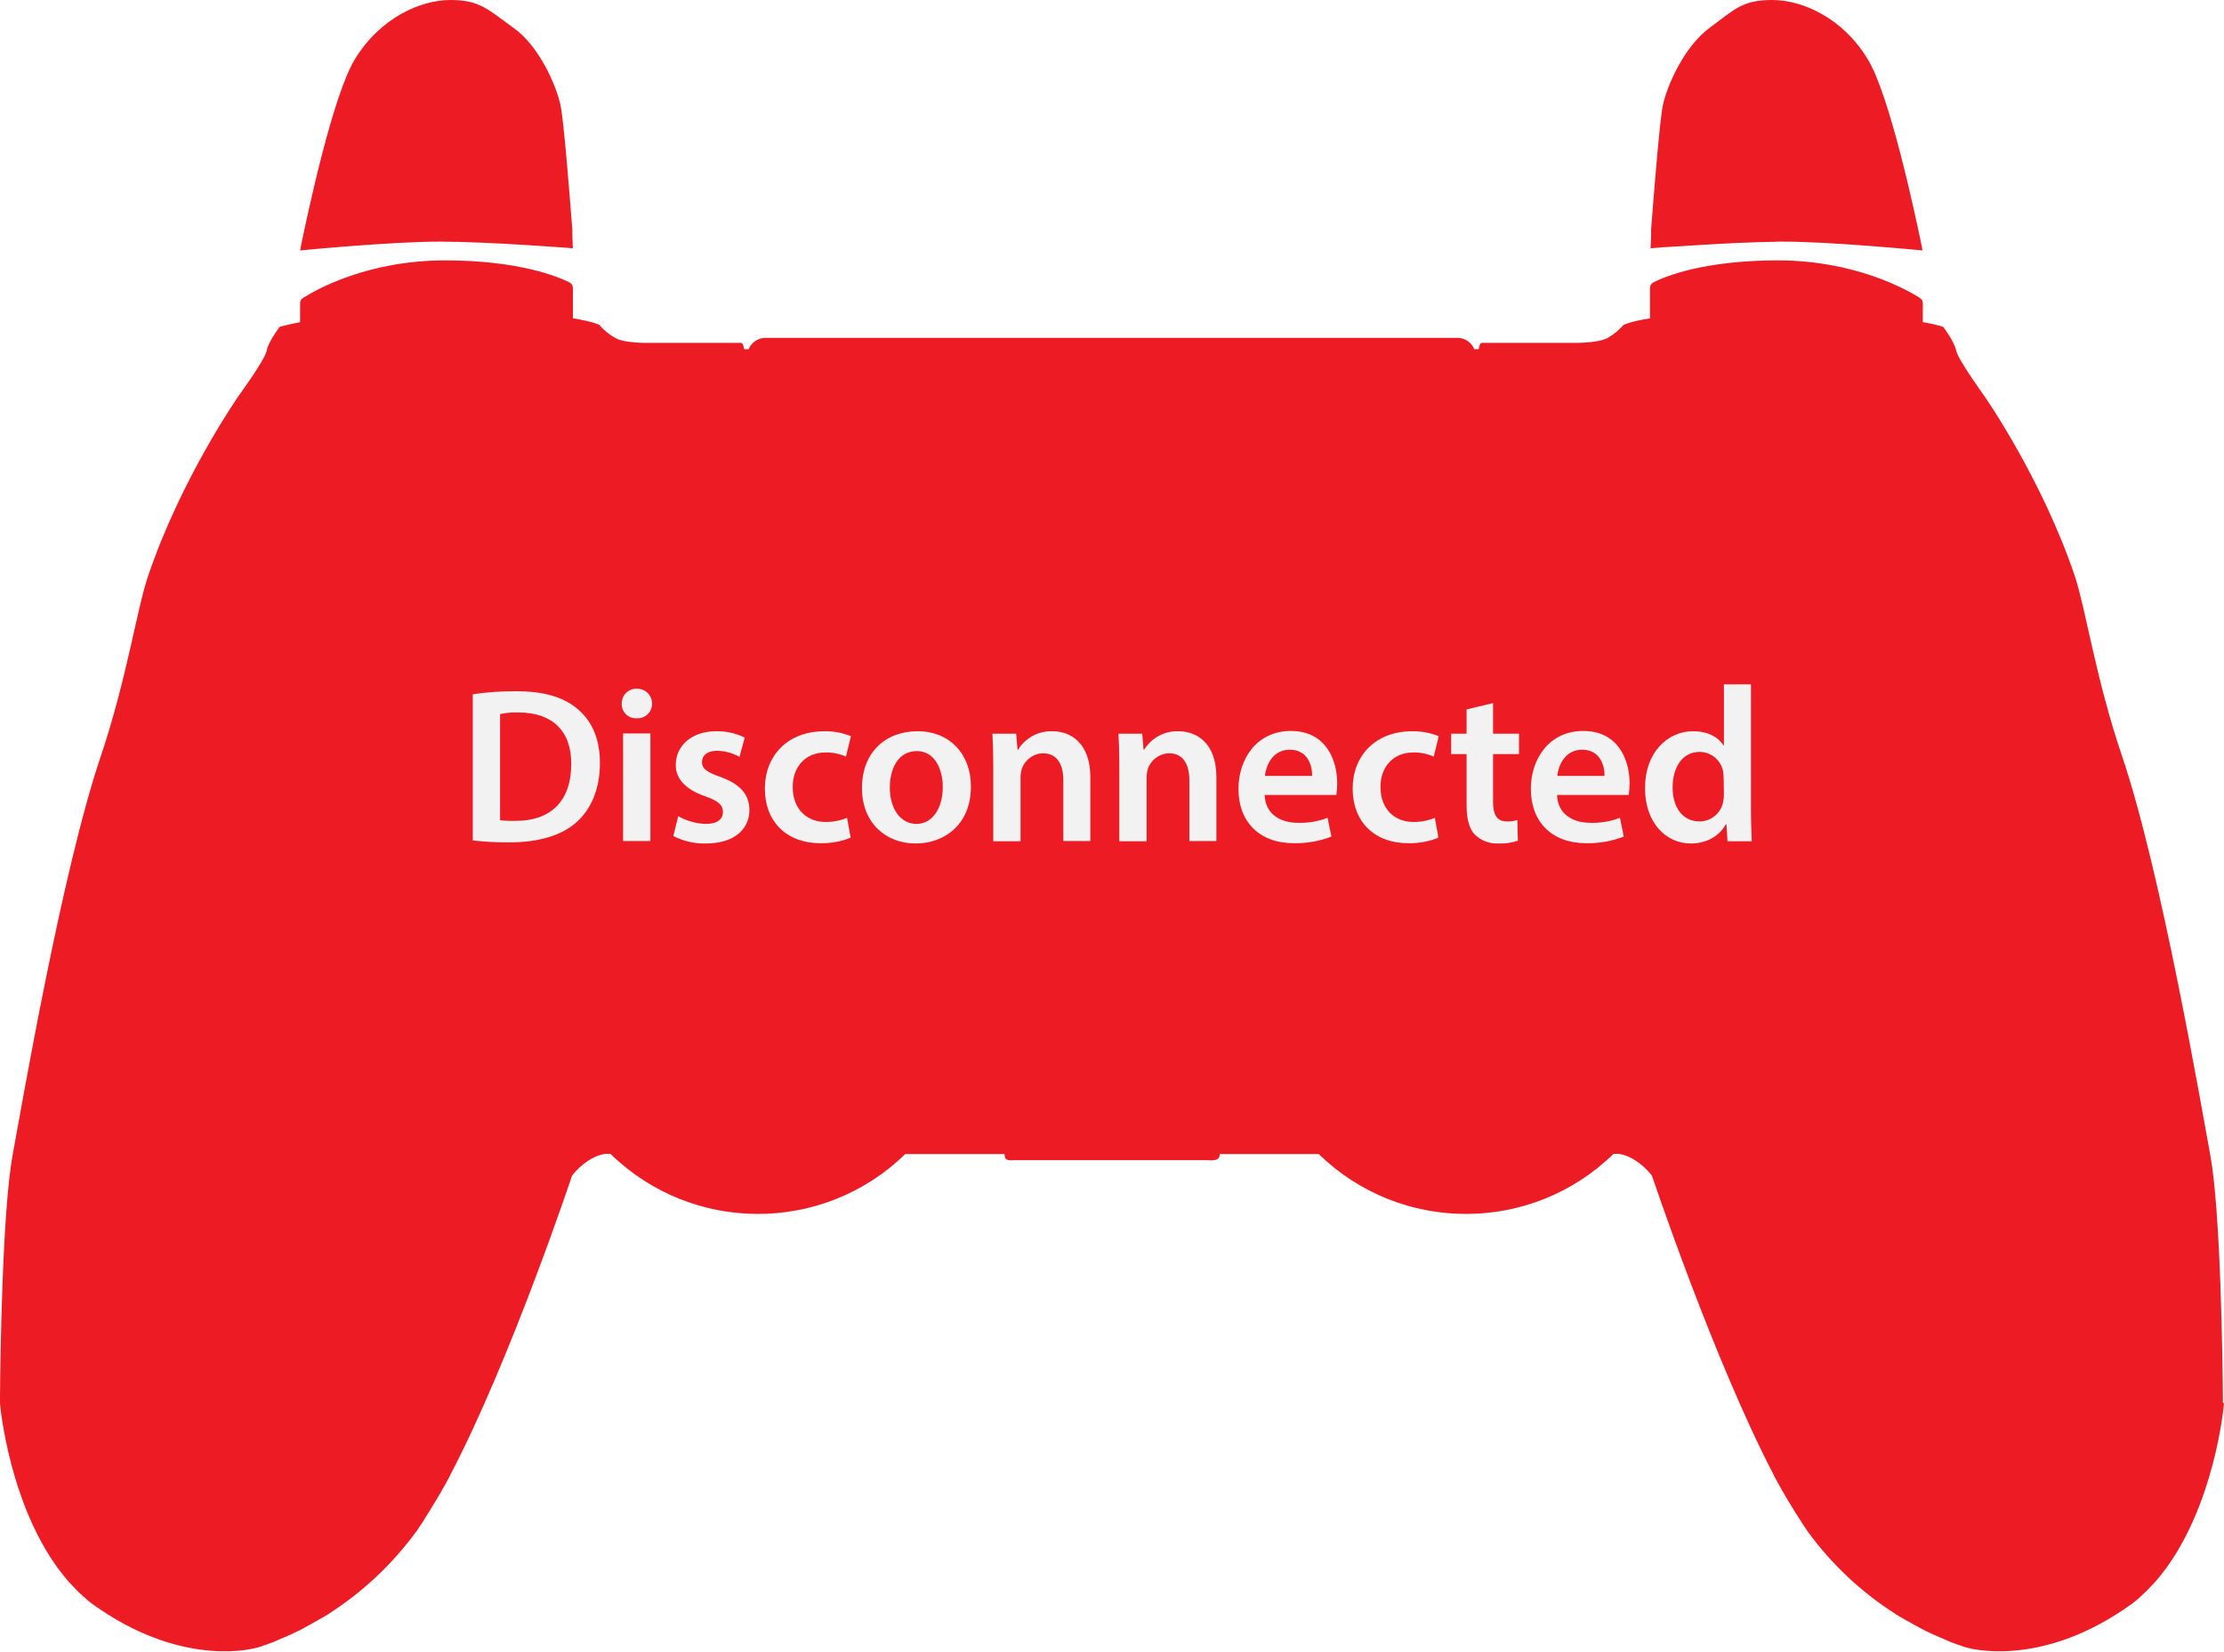
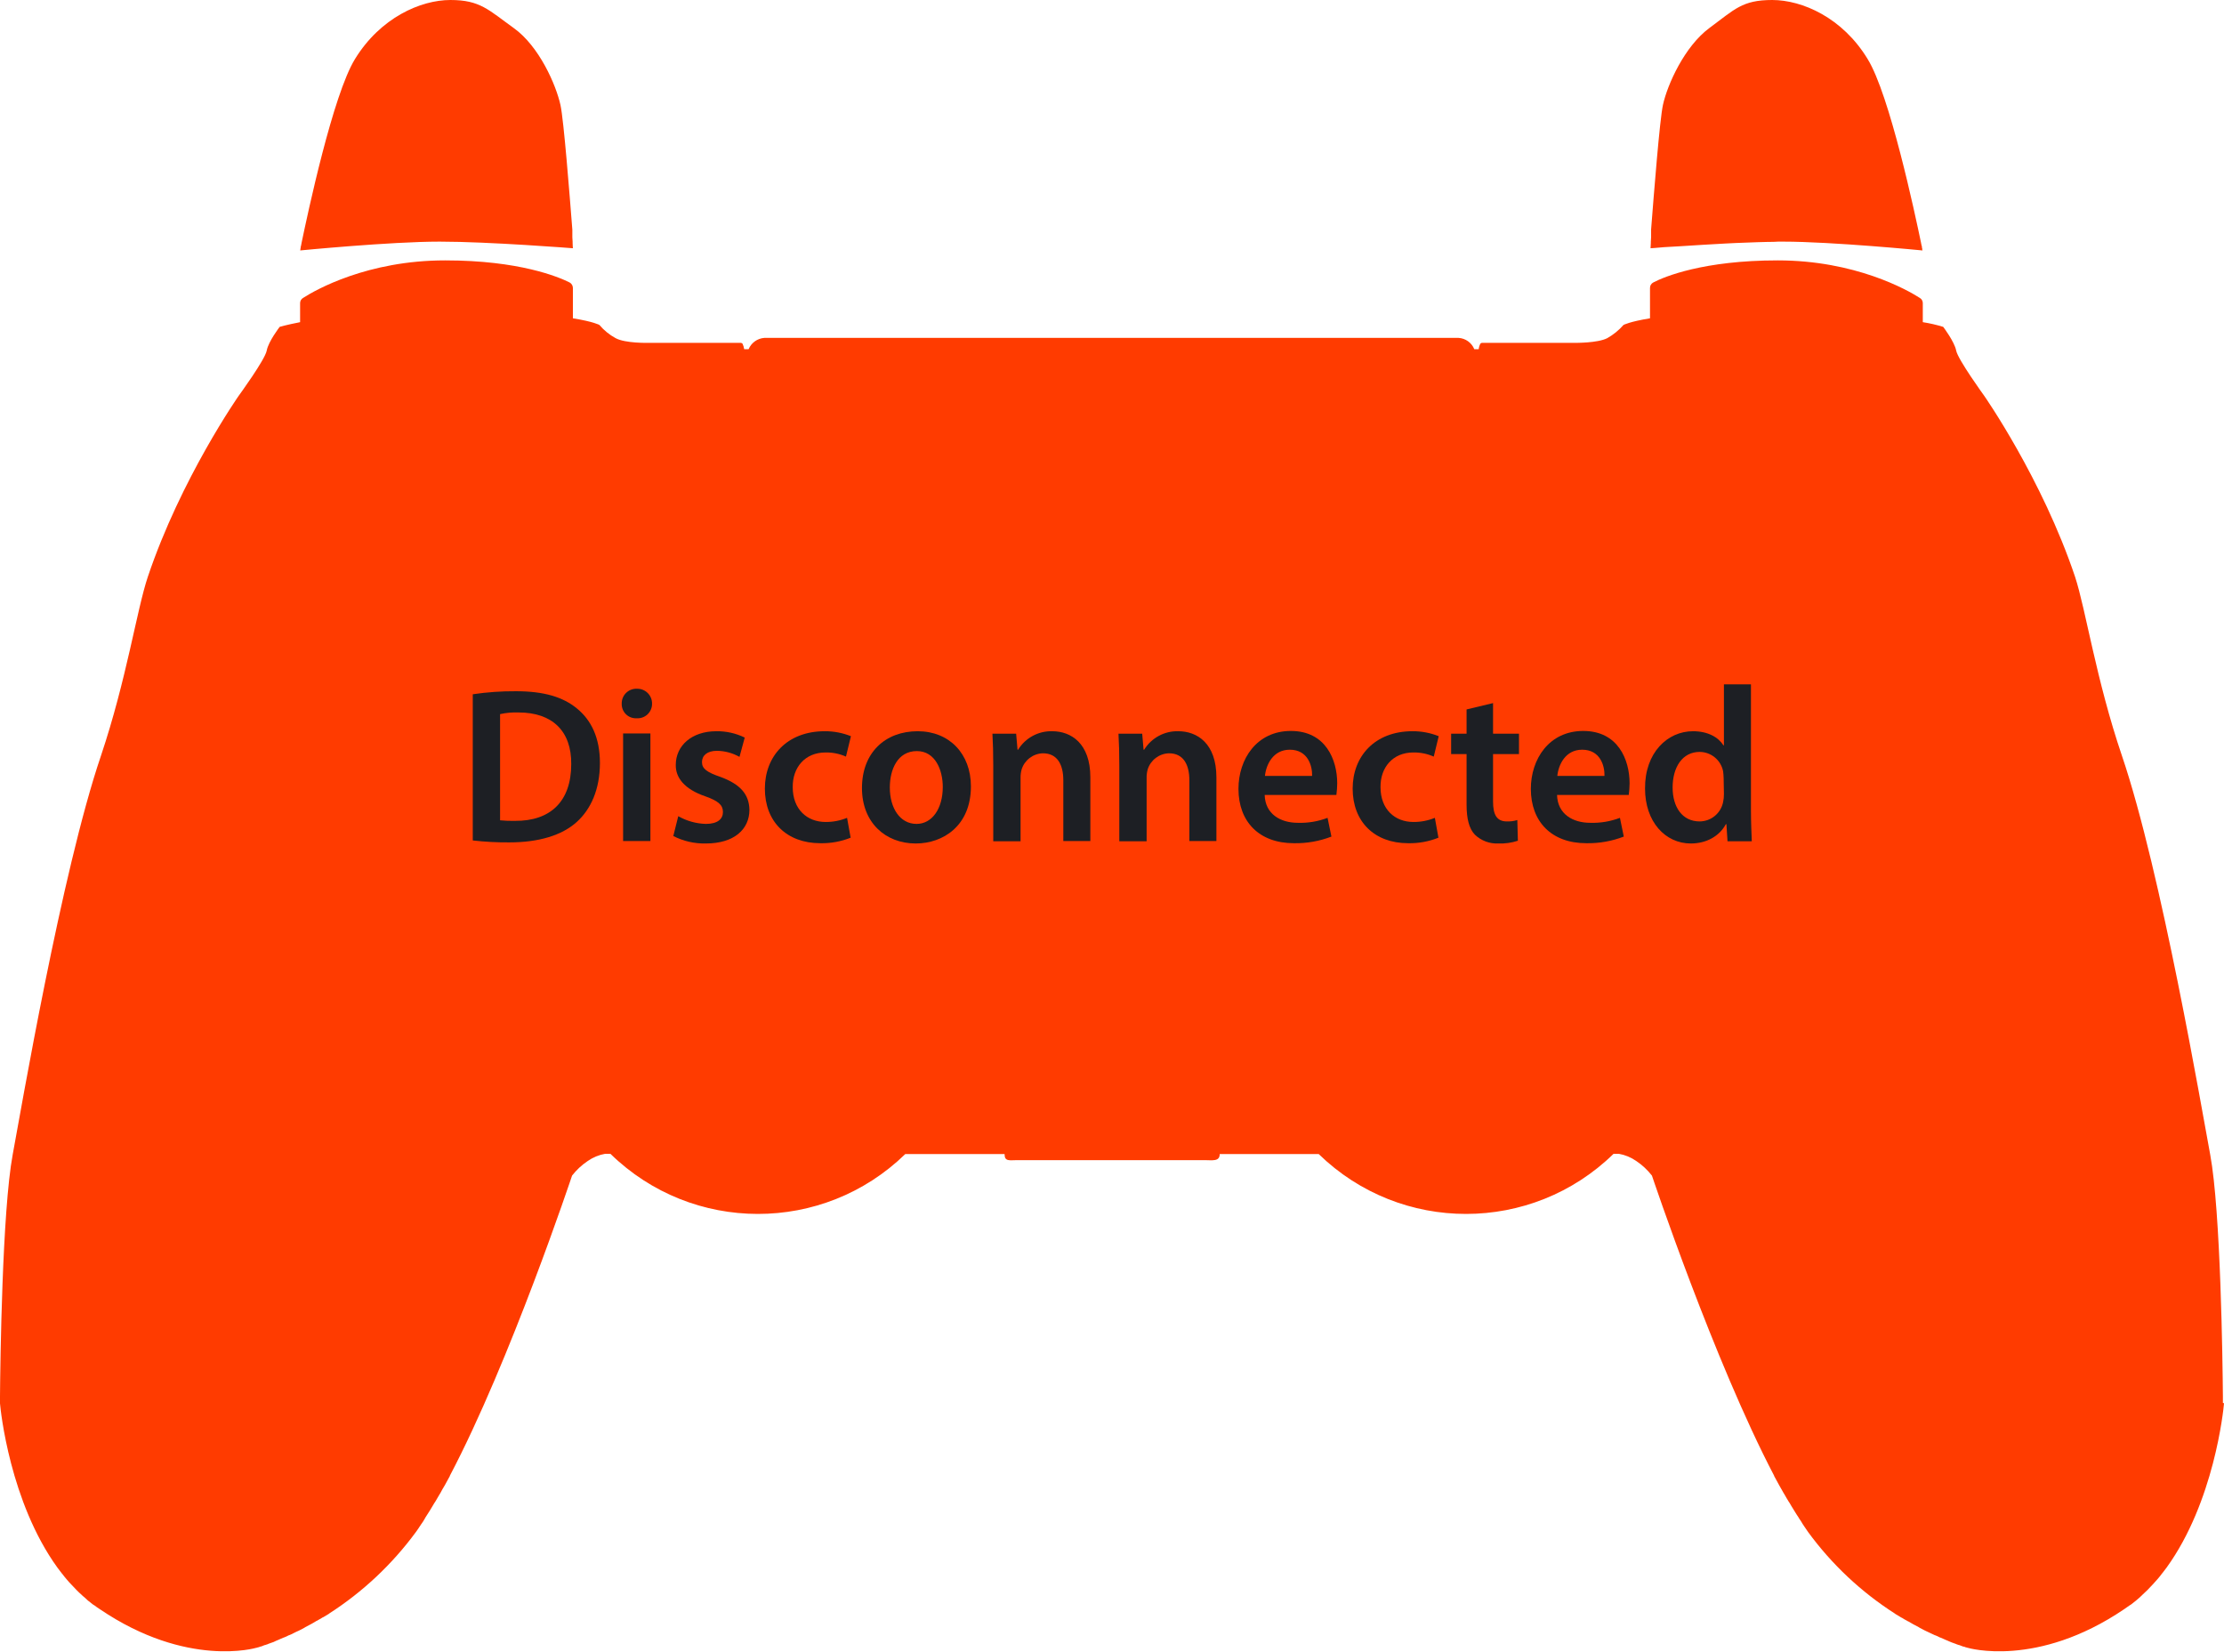
<svg xmlns="http://www.w3.org/2000/svg" id="Layer_1" data-name="Layer 1" width="806.3" height="598.67" viewBox="0 0 806.3 598.67">
  <defs>
    <style>
      .cls-1 {
-         fill: #ed1c24;
+         fill: #ff3b00;
      }

      .cls-2 {
-         fill: #f2f2f2;
+         fill: #1d1f24;
      }
    </style>
  </defs>
  <g>
    <path class="cls-1" d="M806,508.6h0v-2.4c-.1-12.4-.8-67.1-4.6-87.6-2.9-15.5-17.7-102.5-32-144.6-9.4-27.7-13.1-53-17-64.9-12-35.7-33-65.7-33-65.7s-9.5-13.1-10.1-16.3-4.7-8.6-4.7-8.6a53.73,53.73,0,0,0-7.4-1.7h0v-6.9a2.14,2.14,0,0,0-1.1-1.9c-4.5-2.9-23.4-13.6-51.5-13.6-26.9,0-41.1,5.9-45.1,8a2.2,2.2,0,0,0-1.2,2v11h0c-7.4,1.2-9.6,2.4-9.6,2.4a22.51,22.51,0,0,1-5.9,4.8c-3.5,1.8-11.7,1.7-11.7,1.7H537.7a1,1,0,0,0-.9.3,5.3,5.3,0,0,0-.6,2h-1.6a6.6,6.6,0,0,0-5.7-4.1H277.2a6.72,6.72,0,0,0-5.7,4.1h-1.6a7.13,7.13,0,0,0-.6-2,1.06,1.06,0,0,0-.9-.3H235s-8.2.2-11.7-1.7a20.51,20.51,0,0,1-5.9-4.8s-2.1-1.2-9.6-2.4h0v-11a2.27,2.27,0,0,0-1.2-2c-4-2-18.2-8-45.1-8-28.2,0-47,10.7-51.5,13.6a2.14,2.14,0,0,0-1.1,1.9v6.9h0c-5.1,1-7.4,1.7-7.4,1.7s-4.1,5.3-4.7,8.6-10.1,16.3-10.1,16.3-21,30-33,65.7c-4,11.9-7.7,37.2-17,64.9C22.4,316.1,7.6,403.1,4.7,418.6.9,439.1.2,493.8.1,506.2v2.4h0v.2h0c.2,2.5,3.6,35.7,20.8,59.5h0c.5.7,1.1,1.4,1.6,2.1a.1.1,0,0,0,.1.1c.5.7,1.1,1.4,1.6,2h0c.6.7,1.1,1.3,1.7,1.9l.2.2c.6.6,1.1,1.2,1.7,1.8l.1.1c.6.6,1.2,1.2,1.8,1.7l.3.3c.6.5,1.2,1,1.8,1.6l.1.1c.6.5,1.3,1,1.9,1.5.2.1.3.2.5.3a24.26,24.26,0,0,0,2,1.4c31.7,21.5,56.7,14,56.7,14h.1c.1,0,.1,0,.2-.1h.1c.1,0,.3-.1.4-.1h0c.2,0,.3-.1.5-.2h.1a6.37,6.37,0,0,1,.7-.2c.1,0,.1,0,.2-.1.3-.1.5-.2.8-.3h.1l.9-.3c.1,0,.1,0,.2-.1a7.6,7.6,0,0,0,1.1-.4c.1,0,.2-.1.3-.1a6.12,6.12,0,0,0,1.2-.5c.1,0,.1-.1.2-.1.4-.2.8-.3,1.2-.5a.35.35,0,0,0,.2-.1c.4-.2.9-.4,1.4-.6.1,0,.2-.1.3-.1a10.09,10.09,0,0,0,1.5-.7c.1,0,.2-.1.3-.1a10.09,10.09,0,0,0,1.5-.7.35.35,0,0,0,.2-.1c.5-.3,1.1-.5,1.7-.8.1-.1.3-.1.4-.2.6-.3,1.1-.6,1.7-.9.1-.1.2-.1.3-.2.6-.3,1.1-.6,1.7-.9.1,0,.1-.1.2-.1.6-.3,1.2-.7,1.9-1.1a.76.76,0,0,1,.4-.2c.6-.4,1.3-.7,1.9-1.1a.76.76,0,0,1,.4-.2c.7-.4,1.3-.8,2-1.2a.1.1,0,0,0,.1-.1h0a118.68,118.68,0,0,0,31.5-29.6c.5-.7,1-1.4,1.5-2.2.1-.2.3-.4.4-.6a16.44,16.44,0,0,0,1.4-2.2c0-.1.1-.1.1-.2.5-.8,1.1-1.7,1.6-2.5.1-.2.2-.3.3-.5.5-.8,1-1.7,1.5-2.5l.1-.1c.6-1,1.1-1.9,1.7-2.9.1-.1.1-.2.2-.3.5-1,1.1-2,1.7-3h0l1.8-3.3V535c21.9-41.6,44.3-108.8,44.3-108.8a24.5,24.5,0,0,1,5.7-5.3,15.79,15.79,0,0,1,6.3-2.6h1.9a76.55,76.55,0,0,0,106.9.1h36c0,2.8,1.8,2.2,4.6,2.2h67.9c2.8,0,5.5.6,5.5-2.2h35.9a76.55,76.55,0,0,0,106.9-.1H587a15.79,15.79,0,0,1,6.3,2.6,24.5,24.5,0,0,1,5.7,5.3s22.5,67.2,44.3,108.8v.1l1.8,3.3h0c.6,1,1.1,2,1.7,3,.1.1.1.2.2.3.6,1,1.1,2,1.7,2.9l.1.1c.5.9,1,1.7,1.5,2.5.1.2.2.3.3.5.5.9,1.1,1.7,1.6,2.5,0,.1.1.1.1.2.5.7,1,1.5,1.4,2.2.1.2.3.4.4.6.5.7,1,1.5,1.5,2.2A117.2,117.2,0,0,0,687.1,585h0a.1.1,0,0,1,.1.1c.7.4,1.3.8,2,1.2a.76.76,0,0,0,.4.2,18.58,18.58,0,0,0,1.9,1.1.76.76,0,0,0,.4.2c.6.4,1.3.7,1.9,1.1.1,0,.1.1.2.1.6.3,1.2.6,1.7.9.1.1.2.1.3.2.6.3,1.2.6,1.7.9.1.1.3.1.4.2.6.3,1.1.5,1.7.8a.35.35,0,0,1,.2.1c.5.2,1,.5,1.5.7.1,0,.2.1.3.1a10.09,10.09,0,0,1,1.5.7c.1,0,.2.1.3.1.5.2.9.4,1.4.6a.35.35,0,0,1,.2.1c.4.2.8.3,1.2.5.1,0,.1.1.2.1.4.2.8.3,1.2.5.1,0,.2.1.3.1.4.1.7.3,1.1.4.1,0,.1,0,.2.1l.9.3h.1a6.89,6.89,0,0,1,.8.3c.1,0,.1,0,.2.1s.5.1.7.2h.1c.2.1.4.1.5.2h0c.2,0,.3.1.4.1h.1a.35.35,0,0,1,.2.1h.1s25,7.5,56.7-14c.7-.5,1.3-.9,2-1.4.2-.1.3-.2.5-.3.6-.5,1.3-1,1.9-1.5l.1-.1c.6-.5,1.2-1,1.8-1.6l.3-.3c.6-.6,1.2-1.1,1.8-1.7l.1-.1c.6-.6,1.1-1.2,1.7-1.8l.2-.2c.6-.6,1.1-1.3,1.7-1.9h0c.6-.7,1.1-1.3,1.6-2a.1.1,0,0,1,.1-.1c.5-.7,1.1-1.4,1.6-2.1h0c17.2-23.8,20.6-57,20.8-59.5h0v-.1S806,508.7,806,508.6Z" transform="translate(-0.1 0)" />
    <path class="cls-1" d="M608.8,89.3c.5,0,1.1-.1,1.6-.1,4.4-.3,9.6-.6,15-.9,1.3-.1,2.7-.1,4-.2l8-.3c1.3,0,2.6-.1,3.8-.1s2.4,0,3.6-.1h1.7c17.9,0,50.6,3.2,50.6,3.2h0a.77.77,0,0,0-.1-.3v-.3h0a.37.37,0,0,0-.1-.3v-.3a3.09,3.09,0,0,0-.2-.8v-.1c0-.1-.1-.3-.1-.4v-.1c-2.3-11-11.4-53.8-19.4-66.8C668.1,6.4,653.5,0,642.6,0S629,3.4,619.9,10.1,604.6,30.7,603,38c-1.2,5.5-3.3,32.4-4.3,45.2h0V86h0c0,.6-.1,1.1-.1,1.6v.5h0a17.36,17.36,0,0,0-.1,1.8V90s1.9-.1,5-.4C604.8,89.5,606.7,89.4,608.8,89.3Z" transform="translate(-0.1 0)" />
    <path class="cls-1" d="M207.8,90h0c0-.3-.1-.9-.1-1.9h0v-.5c0-.5-.1-1-.1-1.6h0V83.3c-1-12.8-3.1-39.7-4.3-45.2-1.6-7.3-7.7-21.3-16.9-27.9S174.2,0,163.4,0,138,6.4,128.8,21.4c-8,13-17.1,55.8-19.4,66.8v.1c0,.2-.1.3-.1.4v.1c-.1.3-.1.6-.2.8v.3a.37.37,0,0,1-.1.3h0v.3a.37.37,0,0,1-.1.3h0s32.7-3.2,50.6-3.2S207.8,90,207.8,90Z" transform="translate(-0.1 0)" />
  </g>
  <g>
    <path class="cls-2" d="M171.5,251.7a101.52,101.52,0,0,1,15.7-1.1c10.1,0,17,2.1,22,6.2,5.2,4.2,8.4,10.6,8.4,19.8,0,9.6-3.3,16.8-8.4,21.4-5.4,4.9-13.9,7.4-24.4,7.4a108.08,108.08,0,0,1-13.3-.7v-53Zm9.9,45.7a43.58,43.58,0,0,0,5.4.2c12.8.1,20.4-7,20.4-20.6.1-11.9-6.8-18.7-19.1-18.7a26.06,26.06,0,0,0-6.7.6v38.5Z" transform="translate(-0.1 0)" />
    <path class="cls-2" d="M236.5,255.1a5.23,5.23,0,0,1-5.6,5.3,5.12,5.12,0,0,1-5.4-5.3,5.28,5.28,0,0,1,5.5-5.4A5.34,5.34,0,0,1,236.5,255.1ZM226,304.9v-39h9.9v39Z" transform="translate(-0.1 0)" />
    <path class="cls-2" d="M246,295.9a21.4,21.4,0,0,0,10,2.8c4.3,0,6.2-1.8,6.2-4.3s-1.6-4-6.4-5.7c-7.6-2.6-10.8-6.8-10.7-11.4,0-6.9,5.7-12.2,14.7-12.2a22.74,22.74,0,0,1,10.3,2.3l-1.9,7a17.1,17.1,0,0,0-8.2-2.2c-3.5,0-5.4,1.7-5.4,4.1s1.8,3.7,6.8,5.4c7,2.6,10.3,6.2,10.4,11.9,0,7-5.5,12.2-15.8,12.2a24.79,24.79,0,0,1-11.8-2.7Z" transform="translate(-0.1 0)" />
    <path class="cls-2" d="M308.5,303.7a27.91,27.91,0,0,1-11,2c-12.2,0-20.1-7.8-20.1-19.8,0-11.7,8-20.8,21.7-20.8a25.09,25.09,0,0,1,9.5,1.8l-1.8,7.4a17.56,17.56,0,0,0-7.4-1.5c-7.5,0-12,5.5-11.9,12.6,0,8,5.2,12.6,11.9,12.6a20,20,0,0,0,7.8-1.5Z" transform="translate(-0.1 0)" />
    <path class="cls-2" d="M352.1,285.1c0,14.3-10.1,20.7-20,20.7-11,0-19.5-7.6-19.5-20.1,0-12.8,8.4-20.6,20.2-20.6C344.3,265.1,352.1,273.3,352.1,285.1Zm-29.4.4c0,7.5,3.7,13.2,9.7,13.2,5.6,0,9.5-5.5,9.5-13.4,0-6.1-2.7-13-9.4-13C325.5,272.3,322.7,279,322.7,285.5Z" transform="translate(-0.1 0)" />
    <path class="cls-2" d="M360.2,277.6c0-4.5-.1-8.2-.3-11.6h8.6l.5,5.8h.2a14.12,14.12,0,0,1,12.4-6.7c6.8,0,13.8,4.4,13.8,16.7v23.1h-9.8v-22c0-5.6-2.1-9.8-7.4-9.8a8.35,8.35,0,0,0-7.7,5.8,10.8,10.8,0,0,0-.4,3.2V305h-9.9V277.6Z" transform="translate(-0.1 0)" />
    <path class="cls-2" d="M405.9,277.6c0-4.5-.1-8.2-.3-11.6h8.6l.5,5.8h.2a14.12,14.12,0,0,1,12.4-6.7c6.8,0,13.8,4.4,13.8,16.7v23.1h-9.8v-22c0-5.6-2.1-9.8-7.4-9.8a8.35,8.35,0,0,0-7.7,5.8,10.8,10.8,0,0,0-.4,3.2V305h-9.9V277.6Z" transform="translate(-0.1 0)" />
    <path class="cls-2" d="M458.6,288.2c.2,7,5.8,10.1,12,10.1a27.65,27.65,0,0,0,10.8-1.8l1.4,6.8a36,36,0,0,1-13.6,2.4c-12.6,0-20.1-7.8-20.1-19.7,0-10.8,6.6-21,19-21,12.6,0,16.8,10.4,16.8,19a35.19,35.19,0,0,1-.3,4.2Zm17.2-6.9c.1-3.6-1.5-9.5-8.1-9.5-6.1,0-8.6,5.5-9,9.5Z" transform="translate(-0.1 0)" />
    <path class="cls-2" d="M521.6,303.7a27.91,27.91,0,0,1-11,2c-12.2,0-20.1-7.8-20.1-19.8,0-11.7,8-20.8,21.7-20.8a25.09,25.09,0,0,1,9.5,1.8l-1.8,7.4a17.56,17.56,0,0,0-7.4-1.5c-7.5,0-12,5.5-11.9,12.6,0,8,5.2,12.6,11.9,12.6a20,20,0,0,0,7.8-1.5Z" transform="translate(-0.1 0)" />
    <path class="cls-2" d="M541.4,254.9V266h9.4v7.4h-9.4v17.2c0,4.7,1.3,7.2,5,7.2a11.56,11.56,0,0,0,3.8-.5l.2,7.5a20.2,20.2,0,0,1-7.1,1,11.54,11.54,0,0,1-8.5-3.2c-2.1-2.2-3-5.8-3-10.9V273.4h-5.6V266h5.6v-8.8Z" transform="translate(-0.1 0)" />
    <path class="cls-2" d="M564.6,288.2c.2,7,5.8,10.1,12,10.1a27.65,27.65,0,0,0,10.8-1.8l1.4,6.8a36,36,0,0,1-13.6,2.4c-12.6,0-20.1-7.8-20.1-19.7,0-10.8,6.6-21,19-21,12.6,0,16.8,10.4,16.8,19a35.19,35.19,0,0,1-.3,4.2Zm17.2-6.9c.1-3.6-1.5-9.5-8.1-9.5-6.1,0-8.6,5.5-9,9.5Z" transform="translate(-0.1 0)" />
    <path class="cls-2" d="M634.9,248.1V294c0,4,.2,8.3.3,11h-8.8l-.4-6.2h-.2c-2.3,4.3-7,7-12.7,7-9.3,0-16.6-7.9-16.6-19.9-.1-13,8.1-20.8,17.4-20.8,5.4,0,9.2,2.2,11,5.1h.2V248.1ZM625,282.2a22.75,22.75,0,0,0-.2-2.6,8.72,8.72,0,0,0-8.5-7c-6.3,0-9.8,5.6-9.8,12.9,0,7.1,3.5,12.3,9.8,12.3a8.71,8.71,0,0,0,8.5-7,12.92,12.92,0,0,0,.3-2.9l-.1-5.7Z" transform="translate(-0.1 0)" />
  </g>
</svg>
